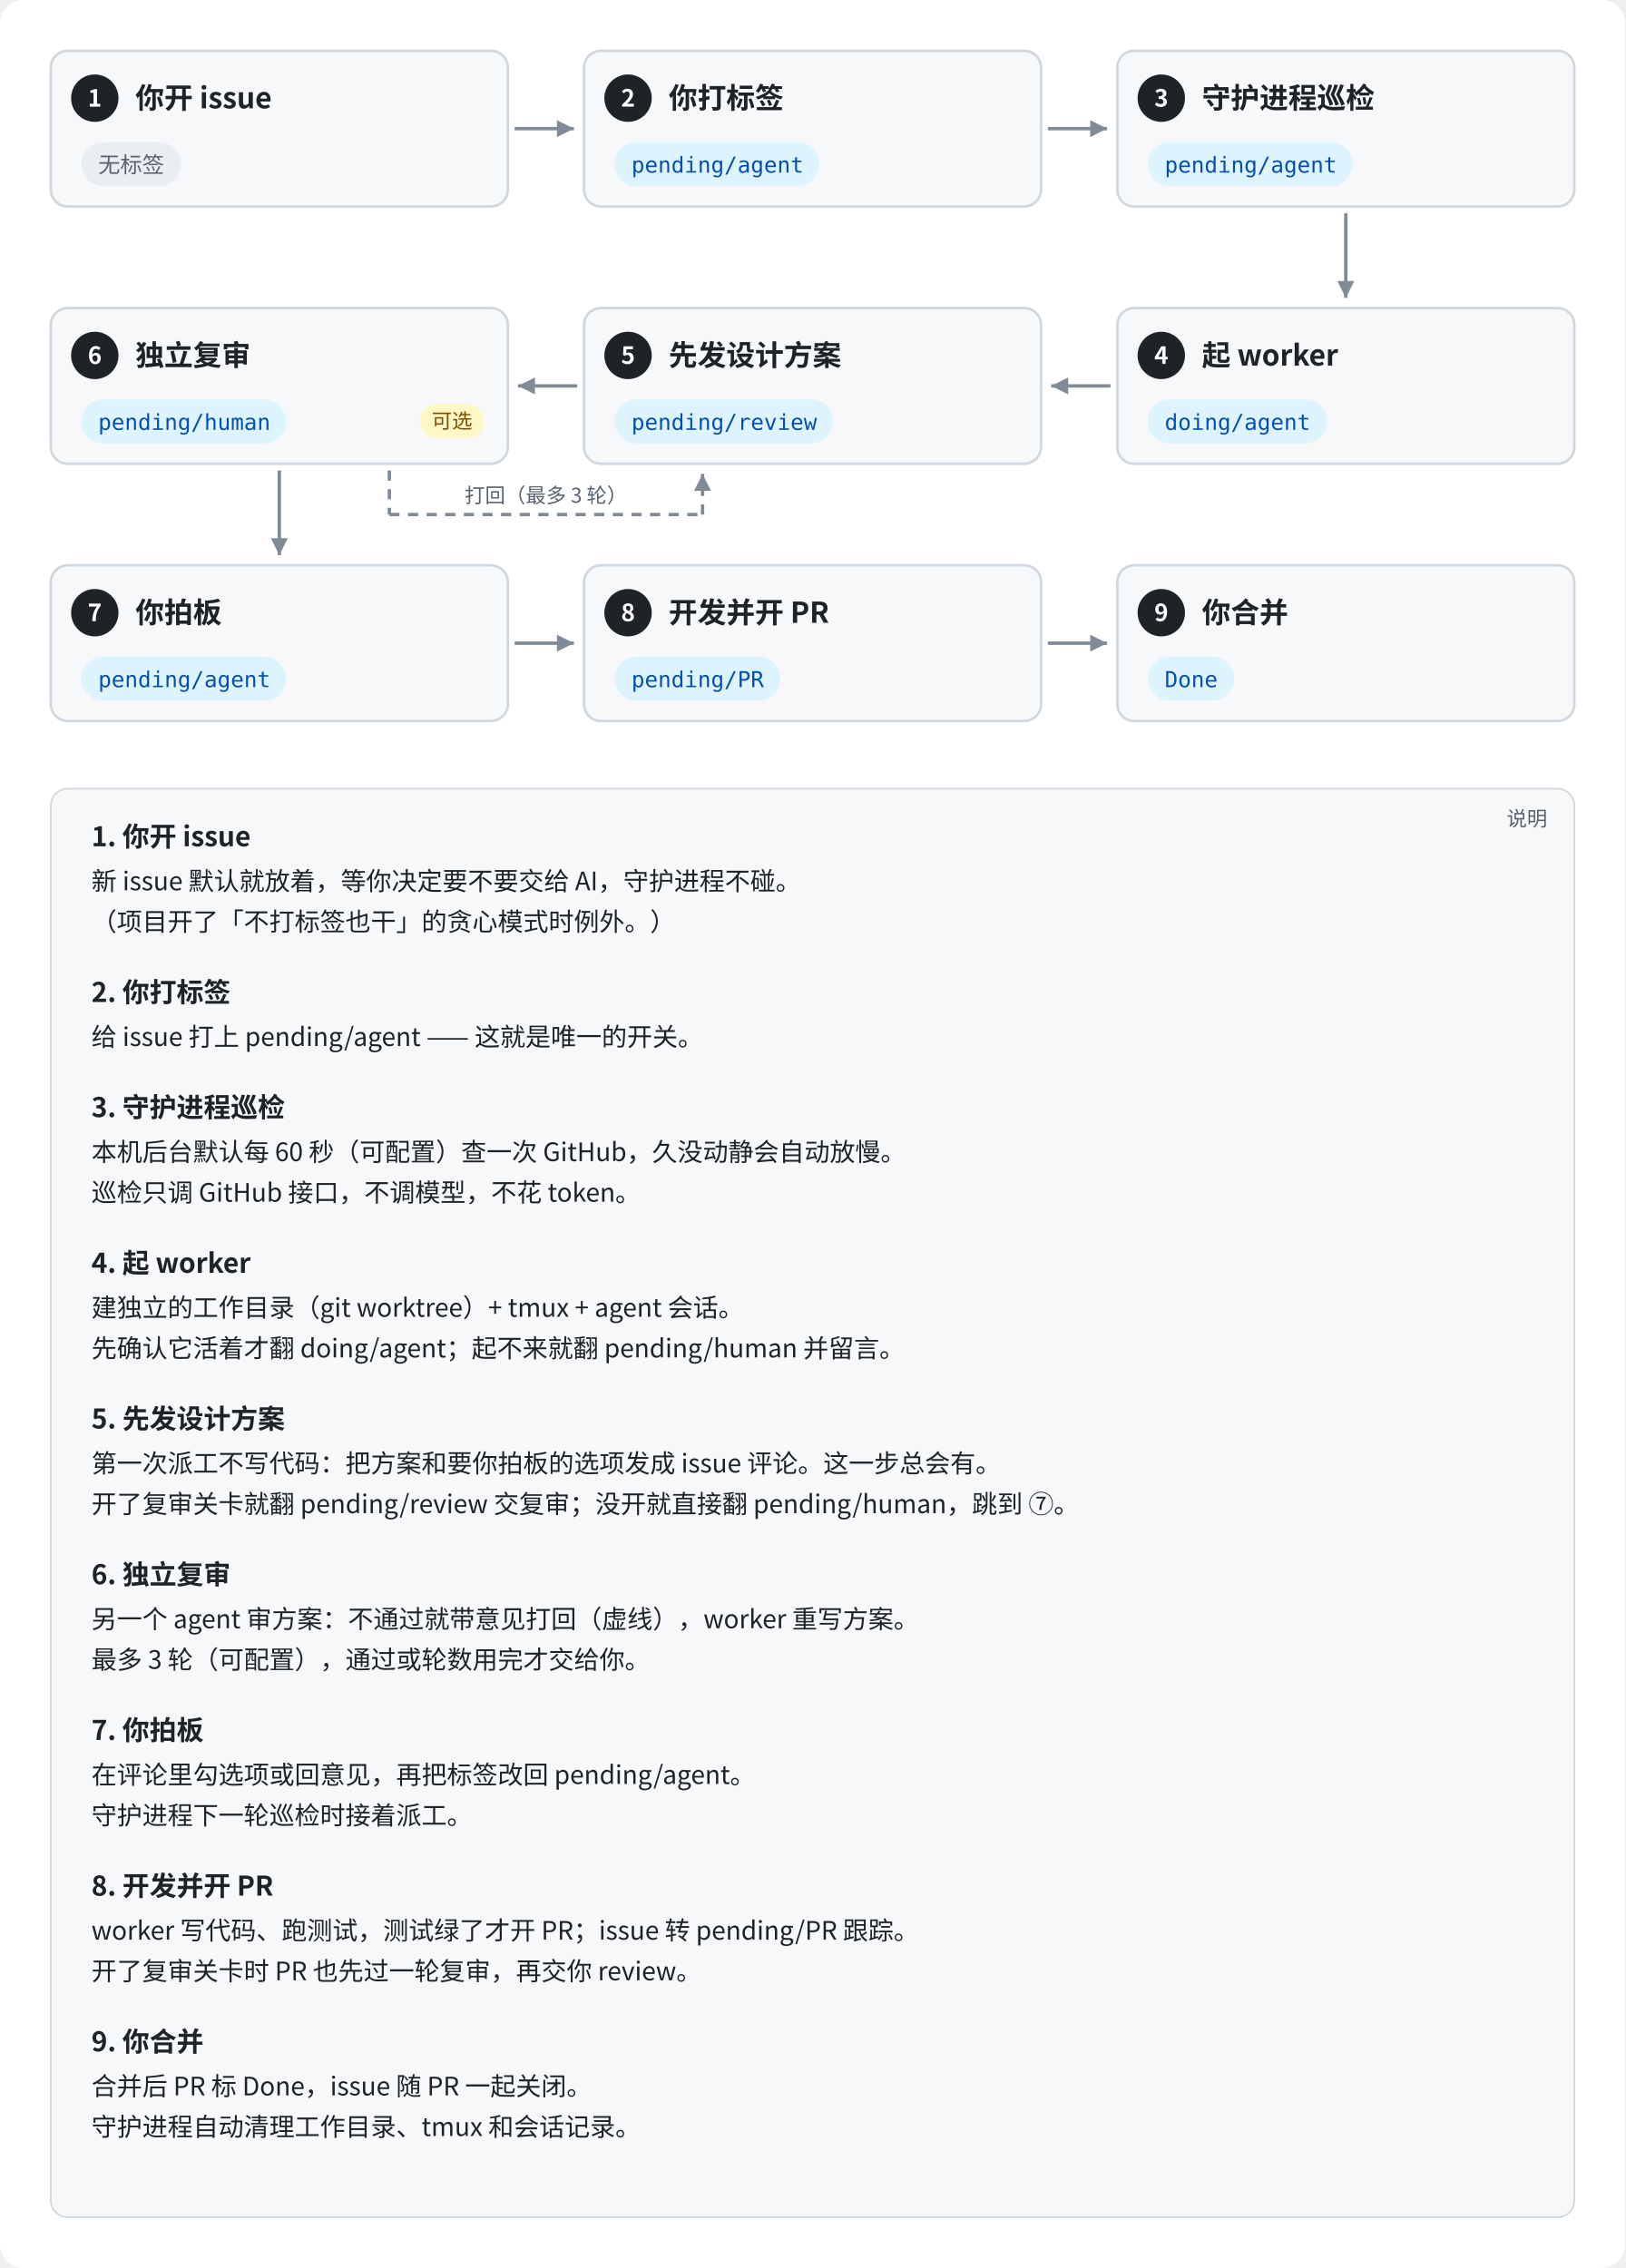
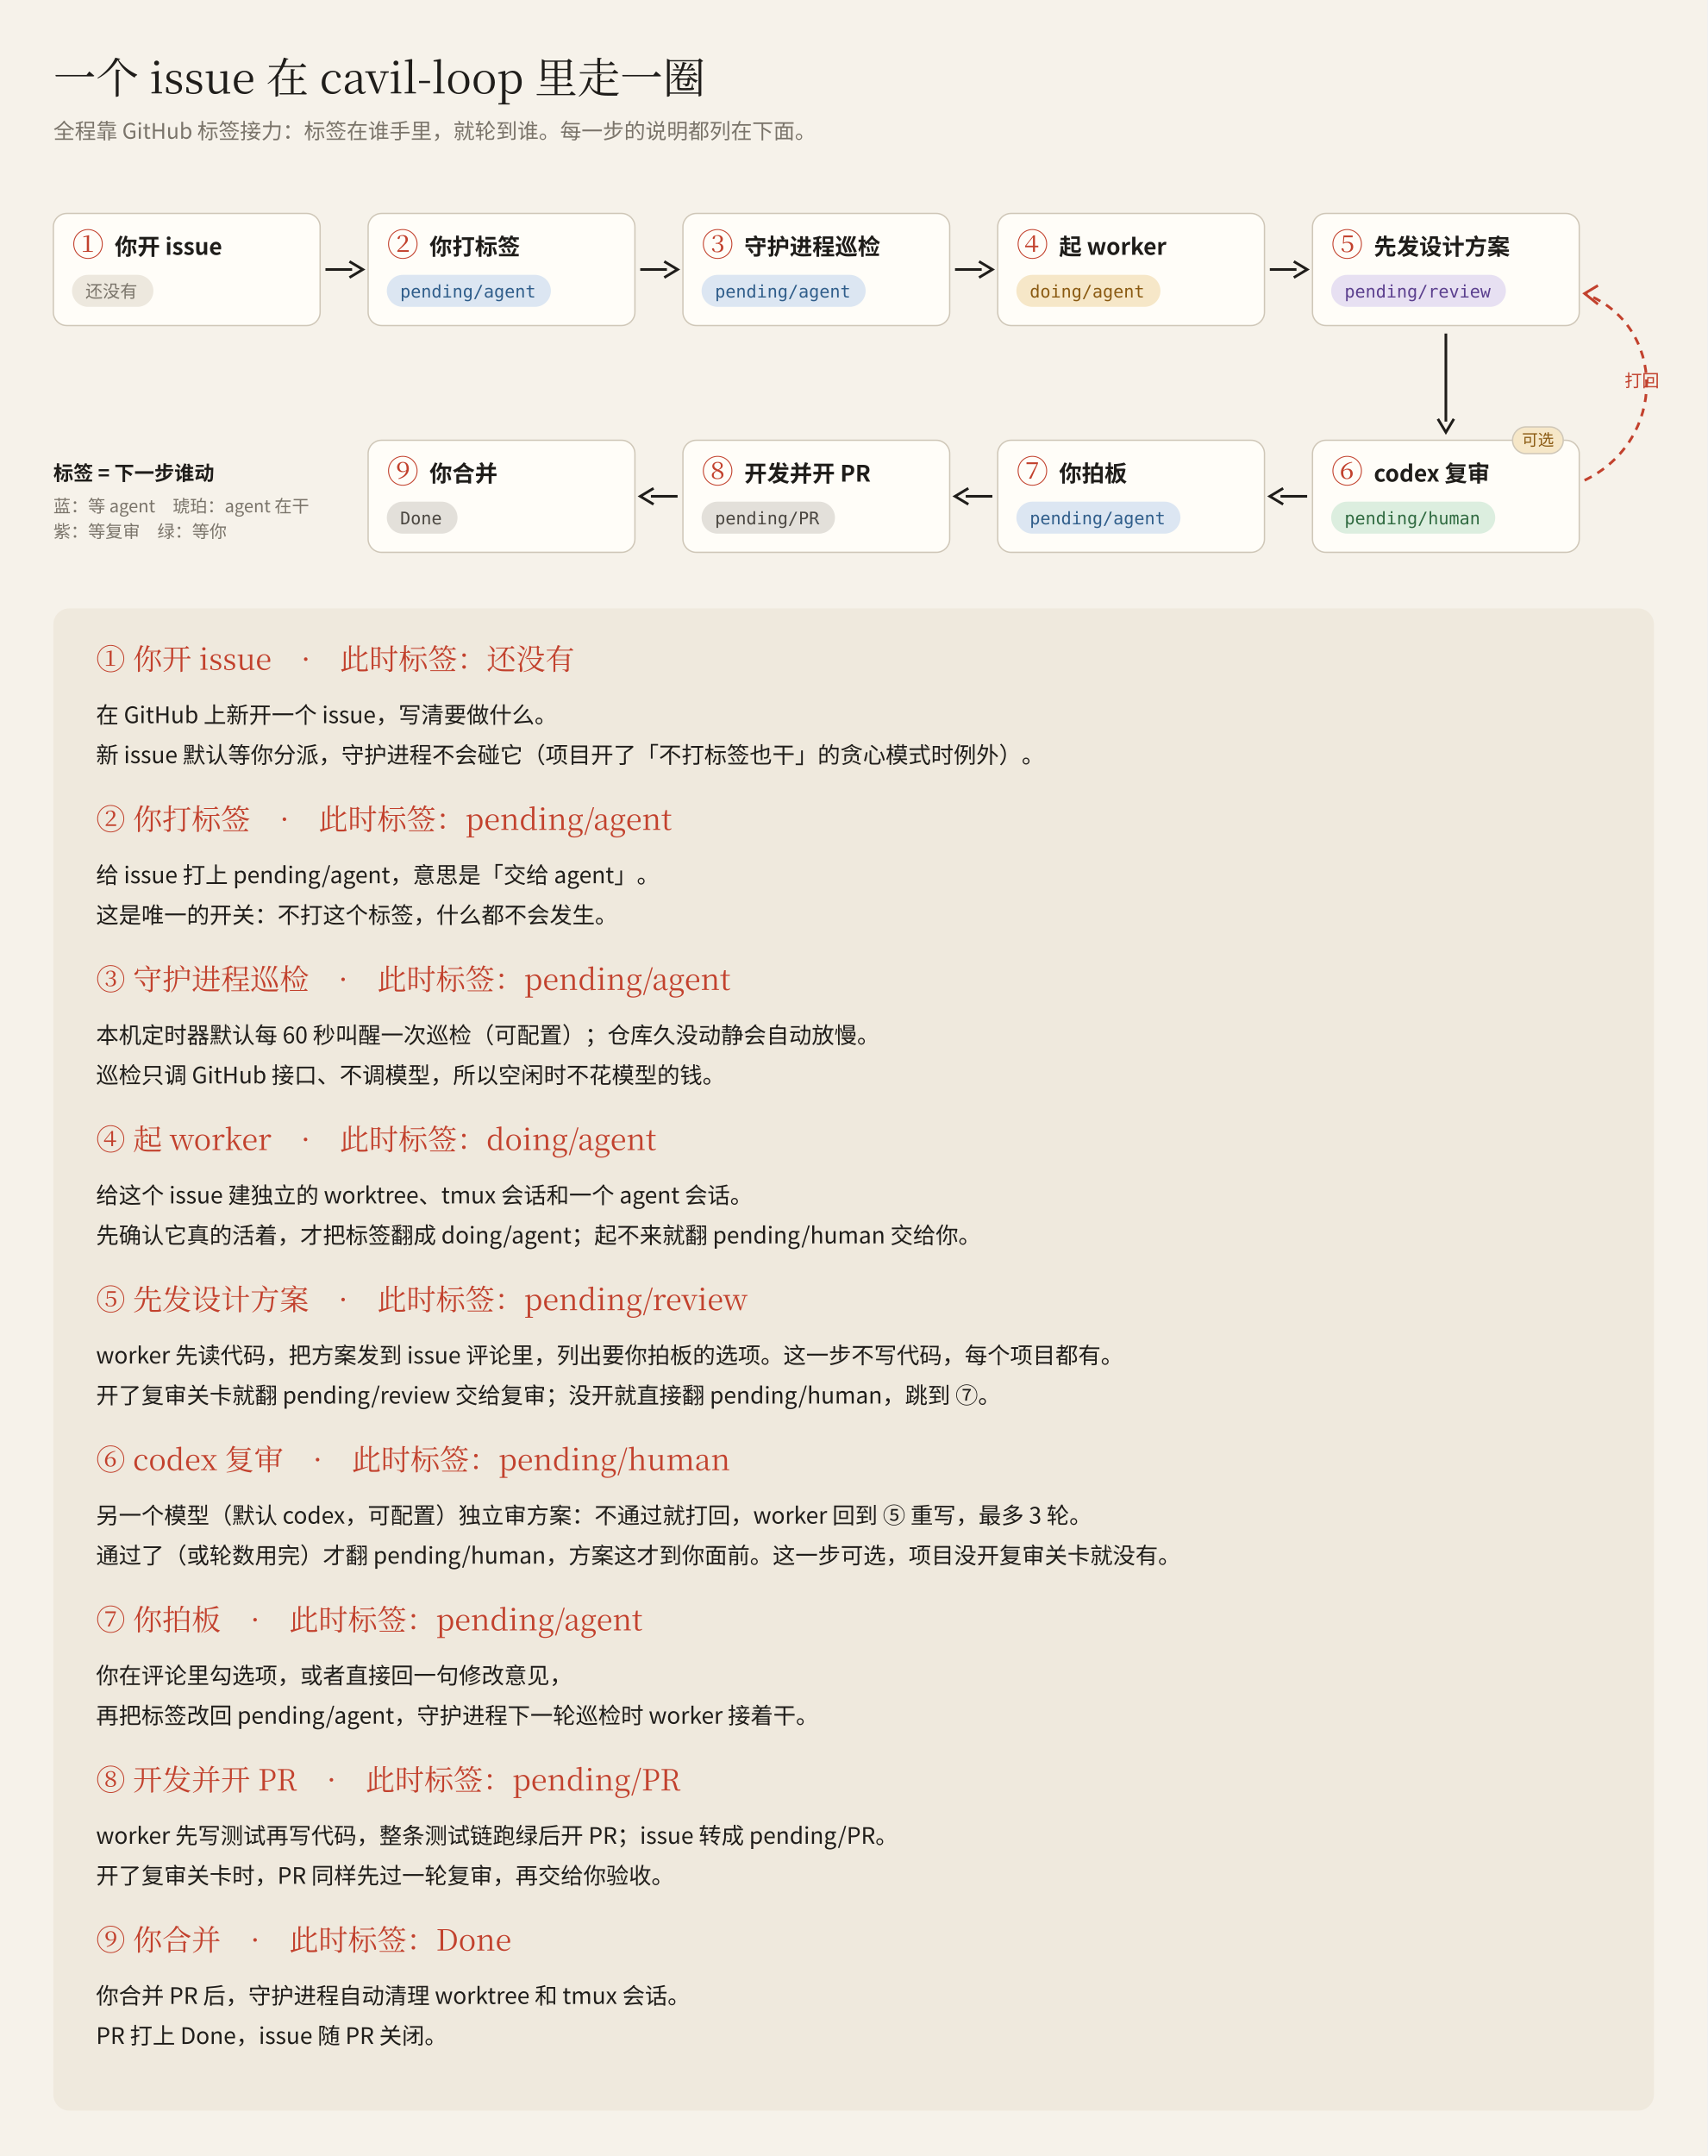
- <svg xmlns="http://www.w3.org/2000/svg" width="960" height="1340" viewBox="0 0 960 1340" role="img">
-   <style>text{font-family:-apple-system, BlinkMacSystemFont, "Segoe UI", "PingFang SC", "Hiragino Sans GB", "Noto Sans CJK SC", "Microsoft YaHei", Helvetica, Arial, sans-serif} text.m{font-family:ui-monospace, SFMono-Regular, Menlo, Consolas, monospace}</style>
-   <rect x="0" y="0" width="960" height="1340" rx="14" fill="#ffffff" />
-   <line x1="304" y1="76.0" x2="339" y2="76.0" stroke="#818b98" stroke-width="2" />
-   <polygon points="339,76 329.0,81.0 329.0,71.0" fill="#818b98" />
-   <line x1="619" y1="76.0" x2="654" y2="76.0" stroke="#818b98" stroke-width="2" />
-   <polygon points="654,76 644.0,81.0 644.0,71.0" fill="#818b98" />
-   <line x1="795.0" y1="126" x2="795.0" y2="176" stroke="#818b98" stroke-width="2" />
-   <polygon points="795,176 790.0,166.0 800.0,166.0" fill="#818b98" />
-   <line x1="656" y1="228.0" x2="621" y2="228.0" stroke="#818b98" stroke-width="2" />
-   <polygon points="621,228 631.0,223.0 631.0,233.0" fill="#818b98" />
-   <line x1="341" y1="228.0" x2="306" y2="228.0" stroke="#818b98" stroke-width="2" />
-   <polygon points="306,228 316.0,223.0 316.0,233.0" fill="#818b98" />
-   <line x1="165.0" y1="278" x2="165.0" y2="328" stroke="#818b98" stroke-width="2" />
-   <polygon points="165,328 160.0,318.0 170.0,318.0" fill="#818b98" />
-   <line x1="304" y1="380.0" x2="339" y2="380.0" stroke="#818b98" stroke-width="2" />
-   <polygon points="339,380 329.0,385.0 329.0,375.0" fill="#818b98" />
-   <line x1="619" y1="380.0" x2="654" y2="380.0" stroke="#818b98" stroke-width="2" />
-   <polygon points="654,380 644.0,385.0 644.0,375.0" fill="#818b98" />
-   <line x1="230" y1="278" x2="230" y2="304" stroke="#818b98" stroke-width="2" stroke-dasharray="6 5" />
-   <line x1="230" y1="304" x2="415" y2="304" stroke="#818b98" stroke-width="2" stroke-dasharray="6 5" />
-   <line x1="415" y1="304" x2="415" y2="280" stroke="#818b98" stroke-width="2" stroke-dasharray="6 5" />
-   <polygon points="415,280 420.0,290.0 410.0,290.0" fill="#818b98" />
-   <text x="322.5" y="297" font-size="12" font-weight="normal" fill="#59636e" text-anchor="middle">打回（最多 3 轮）</text>
-   <g class="card">
-     <rect x="30" y="30" width="270" height="92" rx="10" fill="#f6f8fa" stroke="#d0d7de" stroke-width="1.5" />
-     <circle cx="56" cy="58" r="14" fill="#1f2328" />
-     <text x="56" y="63" font-size="14" font-weight="bold" fill="#ffffff" text-anchor="middle">1</text>
-     <text x="80" y="64" font-size="17" font-weight="bold" fill="#1f2328" text-anchor="start">你开 issue</text>
-     <rect x="48" y="84" width="59" height="26" rx="13" fill="#eaeef2" />
-     <text x="58" y="102" font-size="13" font-weight="normal" fill="#59636e" text-anchor="start">无标签</text>
+ <svg xmlns="http://www.w3.org/2000/svg" viewBox="0 0 1280 1616" width="1280" height="1616" role="img">
+   <rect width="1280" height="1616" fill="#F6F2EA" />
+   <text x="40" y="70" font-family="Georgia, 'Noto Serif CJK SC', 'Songti SC', serif" font-size="32" font-weight="400" fill="#1F1D1A" text-anchor="start">一个 issue 在 cavil-loop 里走一圈</text>
+   <text x="40" y="104" font-family="system-ui, 'PingFang SC', 'Noto Sans CJK SC', sans-serif" font-size="16" font-weight="400" fill="#7A746A" text-anchor="start">全程靠 GitHub 标签接力：标签在谁手里，就轮到谁。每一步的说明都列在下面。</text>
+   <line x1="244" y1="202" x2="264" y2="202" stroke="#1F1D1A" stroke-width="2" />
+   <path d="M262,208 L272,202 L262,196" fill="none" stroke="#1F1D1A" stroke-width="2" />
+   <line x1="480" y1="202" x2="500" y2="202" stroke="#1F1D1A" stroke-width="2" />
+   <path d="M498,208 L508,202 L498,196" fill="none" stroke="#1F1D1A" stroke-width="2" />
+   <line x1="716" y1="202" x2="736" y2="202" stroke="#1F1D1A" stroke-width="2" />
+   <path d="M734,208 L744,202 L734,196" fill="none" stroke="#1F1D1A" stroke-width="2" />
+   <line x1="952" y1="202" x2="972" y2="202" stroke="#1F1D1A" stroke-width="2" />
+   <path d="M970,208 L980,202 L970,196" fill="none" stroke="#1F1D1A" stroke-width="2" />
+   <line x1="1084" y1="250" x2="1084" y2="316" stroke="#1F1D1A" stroke-width="2" />
+   <path d="M1078,314 L1084,324 L1090,314" fill="none" stroke="#1F1D1A" stroke-width="2" />
+   <line x1="980" y1="372" x2="960" y2="372" stroke="#1F1D1A" stroke-width="2" />
+   <path d="M962,366 L952,372 L962,378" fill="none" stroke="#1F1D1A" stroke-width="2" />
+   <line x1="744" y1="372" x2="724" y2="372" stroke="#1F1D1A" stroke-width="2" />
+   <path d="M726,366 L716,372 L726,378" fill="none" stroke="#1F1D1A" stroke-width="2" />
+   <line x1="508" y1="372" x2="488" y2="372" stroke="#1F1D1A" stroke-width="2" />
+   <path d="M490,366 L480,372 L490,378" fill="none" stroke="#1F1D1A" stroke-width="2" />
+   <path d="M1188,360 C1250,330 1250,244 1188,220" fill="none" stroke="#C2412D" stroke-width="2" stroke-dasharray="6 5" />
+   <path d="M1198,214 L1188,220 L1198,228" fill="none" stroke="#C2412D" stroke-width="2" />
+   <text x="1244" y="290" font-family="system-ui, 'PingFang SC', 'Noto Sans CJK SC', sans-serif" font-size="13" font-weight="400" fill="#C2412D" text-anchor="end">打回</text>
+   <g class="card s1" transform="translate(40 160)">
+     <rect width="200" height="84" rx="10" fill="#FFFDF8" stroke="#CFC7B8" />
+     <text x="14" y="32" font-family="Georgia, 'Noto Serif CJK SC', 'Songti SC', serif" font-size="24" font-weight="400" fill="#C2412D" text-anchor="start">①</text>
+     <text x="46" y="31" font-family="system-ui, 'PingFang SC', 'Noto Sans CJK SC', sans-serif" font-size="17" font-weight="600" fill="#1F1D1A" text-anchor="start">你开 issue</text>
+     <rect x="14" y="46" width="61" height="24" rx="12" fill="#EDE8DE" />
+     <text x="24" y="63" font-family="system-ui, 'PingFang SC', 'Noto Sans CJK SC', sans-serif" font-size="13" font-weight="400" fill="#7A746A" text-anchor="start">还没有</text>
  </g>
-   <g class="card">
-     <rect x="345" y="30" width="270" height="92" rx="10" fill="#f6f8fa" stroke="#d0d7de" stroke-width="1.5" />
-     <circle cx="371" cy="58" r="14" fill="#1f2328" />
-     <text x="371" y="63" font-size="14" font-weight="bold" fill="#ffffff" text-anchor="middle">2</text>
-     <text x="395" y="64" font-size="17" font-weight="bold" fill="#1f2328" text-anchor="start">你打标签</text>
-     <rect x="363" y="84" width="121" height="26" rx="13" fill="#ddf4ff" />
-     <text class="m" x="373" y="102" font-size="13" font-weight="normal" fill="#0550ae" text-anchor="start">pending/agent</text>
+   <g class="card s2" transform="translate(276 160)">
+     <rect width="200" height="84" rx="10" fill="#FFFDF8" stroke="#CFC7B8" />
+     <text x="14" y="32" font-family="Georgia, 'Noto Serif CJK SC', 'Songti SC', serif" font-size="24" font-weight="400" fill="#C2412D" text-anchor="start">②</text>
+     <text x="46" y="31" font-family="system-ui, 'PingFang SC', 'Noto Sans CJK SC', sans-serif" font-size="17" font-weight="600" fill="#1F1D1A" text-anchor="start">你打标签</text>
+     <rect x="14" y="46" width="123" height="24" rx="12" fill="#DCE6F2" />
+     <text x="24" y="63" font-family="ui-monospace, Menlo, monospace" font-size="13" font-weight="400" fill="#2F5D8A" text-anchor="start">pending/agent</text>
  </g>
-   <g class="card">
-     <rect x="660" y="30" width="270" height="92" rx="10" fill="#f6f8fa" stroke="#d0d7de" stroke-width="1.5" />
-     <circle cx="686" cy="58" r="14" fill="#1f2328" />
-     <text x="686" y="63" font-size="14" font-weight="bold" fill="#ffffff" text-anchor="middle">3</text>
-     <text x="710" y="64" font-size="17" font-weight="bold" fill="#1f2328" text-anchor="start">守护进程巡检</text>
-     <rect x="678" y="84" width="121" height="26" rx="13" fill="#ddf4ff" />
-     <text class="m" x="688" y="102" font-size="13" font-weight="normal" fill="#0550ae" text-anchor="start">pending/agent</text>
+   <g class="card s3" transform="translate(512 160)">
+     <rect width="200" height="84" rx="10" fill="#FFFDF8" stroke="#CFC7B8" />
+     <text x="14" y="32" font-family="Georgia, 'Noto Serif CJK SC', 'Songti SC', serif" font-size="24" font-weight="400" fill="#C2412D" text-anchor="start">③</text>
+     <text x="46" y="31" font-family="system-ui, 'PingFang SC', 'Noto Sans CJK SC', sans-serif" font-size="17" font-weight="600" fill="#1F1D1A" text-anchor="start">守护进程巡检</text>
+     <rect x="14" y="46" width="123" height="24" rx="12" fill="#DCE6F2" />
+     <text x="24" y="63" font-family="ui-monospace, Menlo, monospace" font-size="13" font-weight="400" fill="#2F5D8A" text-anchor="start">pending/agent</text>
  </g>
-   <g class="card">
-     <rect x="660" y="182" width="270" height="92" rx="10" fill="#f6f8fa" stroke="#d0d7de" stroke-width="1.5" />
-     <circle cx="686" cy="210" r="14" fill="#1f2328" />
-     <text x="686" y="215" font-size="14" font-weight="bold" fill="#ffffff" text-anchor="middle">4</text>
-     <text x="710" y="216" font-size="17" font-weight="bold" fill="#1f2328" text-anchor="start">起 worker</text>
-     <rect x="678" y="236" width="106" height="26" rx="13" fill="#ddf4ff" />
-     <text class="m" x="688" y="254" font-size="13" font-weight="normal" fill="#0550ae" text-anchor="start">doing/agent</text>
+   <g class="card s4" transform="translate(748 160)">
+     <rect width="200" height="84" rx="10" fill="#FFFDF8" stroke="#CFC7B8" />
+     <text x="14" y="32" font-family="Georgia, 'Noto Serif CJK SC', 'Songti SC', serif" font-size="24" font-weight="400" fill="#C2412D" text-anchor="start">④</text>
+     <text x="46" y="31" font-family="system-ui, 'PingFang SC', 'Noto Sans CJK SC', sans-serif" font-size="17" font-weight="600" fill="#1F1D1A" text-anchor="start">起 worker</text>
+     <rect x="14" y="46" width="108" height="24" rx="12" fill="#F6E7C8" />
+     <text x="24" y="63" font-family="ui-monospace, Menlo, monospace" font-size="13" font-weight="400" fill="#8A5A12" text-anchor="start">doing/agent</text>
  </g>
-   <g class="card">
-     <rect x="345" y="182" width="270" height="92" rx="10" fill="#f6f8fa" stroke="#d0d7de" stroke-width="1.5" />
-     <circle cx="371" cy="210" r="14" fill="#1f2328" />
-     <text x="371" y="215" font-size="14" font-weight="bold" fill="#ffffff" text-anchor="middle">5</text>
-     <text x="395" y="216" font-size="17" font-weight="bold" fill="#1f2328" text-anchor="start">先发设计方案</text>
-     <rect x="363" y="236" width="129" height="26" rx="13" fill="#ddf4ff" />
-     <text class="m" x="373" y="254" font-size="13" font-weight="normal" fill="#0550ae" text-anchor="start">pending/review</text>
+   <g class="card s5" transform="translate(984 160)">
+     <rect width="200" height="84" rx="10" fill="#FFFDF8" stroke="#CFC7B8" />
+     <text x="14" y="32" font-family="Georgia, 'Noto Serif CJK SC', 'Songti SC', serif" font-size="24" font-weight="400" fill="#C2412D" text-anchor="start">⑤</text>
+     <text x="46" y="31" font-family="system-ui, 'PingFang SC', 'Noto Sans CJK SC', sans-serif" font-size="17" font-weight="600" fill="#1F1D1A" text-anchor="start">先发设计方案</text>
+     <rect x="14" y="46" width="131" height="24" rx="12" fill="#E7E0F2" />
+     <text x="24" y="63" font-family="ui-monospace, Menlo, monospace" font-size="13" font-weight="400" fill="#5B3F8E" text-anchor="start">pending/review</text>
  </g>
-   <g class="card">
-     <rect x="30" y="182" width="270" height="92" rx="10" fill="#f6f8fa" stroke="#d0d7de" stroke-width="1.5" />
-     <circle cx="56" cy="210" r="14" fill="#1f2328" />
-     <text x="56" y="215" font-size="14" font-weight="bold" fill="#ffffff" text-anchor="middle">6</text>
-     <text x="80" y="216" font-size="17" font-weight="bold" fill="#1f2328" text-anchor="start">独立复审</text>
-     <rect x="248" y="239" width="38" height="20" rx="10" fill="#fff8c5" />
-     <text x="267.0" y="253" font-size="12" font-weight="normal" fill="#7d4e00" text-anchor="middle">可选</text>
-     <rect x="48" y="236" width="121" height="26" rx="13" fill="#ddf4ff" />
-     <text class="m" x="58" y="254" font-size="13" font-weight="normal" fill="#0550ae" text-anchor="start">pending/human</text>
+   <g class="card s6" transform="translate(984 330)">
+     <rect width="200" height="84" rx="10" fill="#FFFDF8" stroke="#CFC7B8" />
+     <text x="14" y="32" font-family="Georgia, 'Noto Serif CJK SC', 'Songti SC', serif" font-size="24" font-weight="400" fill="#C2412D" text-anchor="start">⑥</text>
+     <text x="46" y="31" font-family="system-ui, 'PingFang SC', 'Noto Sans CJK SC', sans-serif" font-size="17" font-weight="600" fill="#1F1D1A" text-anchor="start">codex 复审</text>
+     <rect x="14" y="46" width="123" height="24" rx="12" fill="#DCEEDF" />
+     <text x="24" y="63" font-family="ui-monospace, Menlo, monospace" font-size="13" font-weight="400" fill="#2F6A40" text-anchor="start">pending/human</text>
+     <rect x="150" y="-10" width="38" height="20" rx="10" fill="#F6E7C8" stroke="#CFC7B8" />
+     <text x="169.0" y="4" font-family="system-ui, 'PingFang SC', 'Noto Sans CJK SC', sans-serif" font-size="12" font-weight="400" fill="#8A5A12" text-anchor="middle">可选</text>
  </g>
-   <g class="card">
-     <rect x="30" y="334" width="270" height="92" rx="10" fill="#f6f8fa" stroke="#d0d7de" stroke-width="1.5" />
-     <circle cx="56" cy="362" r="14" fill="#1f2328" />
-     <text x="56" y="367" font-size="14" font-weight="bold" fill="#ffffff" text-anchor="middle">7</text>
-     <text x="80" y="368" font-size="17" font-weight="bold" fill="#1f2328" text-anchor="start">你拍板</text>
-     <rect x="48" y="388" width="121" height="26" rx="13" fill="#ddf4ff" />
-     <text class="m" x="58" y="406" font-size="13" font-weight="normal" fill="#0550ae" text-anchor="start">pending/agent</text>
+   <g class="card s7" transform="translate(748 330)">
+     <rect width="200" height="84" rx="10" fill="#FFFDF8" stroke="#CFC7B8" />
+     <text x="14" y="32" font-family="Georgia, 'Noto Serif CJK SC', 'Songti SC', serif" font-size="24" font-weight="400" fill="#C2412D" text-anchor="start">⑦</text>
+     <text x="46" y="31" font-family="system-ui, 'PingFang SC', 'Noto Sans CJK SC', sans-serif" font-size="17" font-weight="600" fill="#1F1D1A" text-anchor="start">你拍板</text>
+     <rect x="14" y="46" width="123" height="24" rx="12" fill="#DCE6F2" />
+     <text x="24" y="63" font-family="ui-monospace, Menlo, monospace" font-size="13" font-weight="400" fill="#2F5D8A" text-anchor="start">pending/agent</text>
  </g>
-   <g class="card">
-     <rect x="345" y="334" width="270" height="92" rx="10" fill="#f6f8fa" stroke="#d0d7de" stroke-width="1.5" />
-     <circle cx="371" cy="362" r="14" fill="#1f2328" />
-     <text x="371" y="367" font-size="14" font-weight="bold" fill="#ffffff" text-anchor="middle">8</text>
-     <text x="395" y="368" font-size="17" font-weight="bold" fill="#1f2328" text-anchor="start">开发并开 PR</text>
-     <rect x="363" y="388" width="98" height="26" rx="13" fill="#ddf4ff" />
-     <text class="m" x="373" y="406" font-size="13" font-weight="normal" fill="#0550ae" text-anchor="start">pending/PR</text>
+   <g class="card s8" transform="translate(512 330)">
+     <rect width="200" height="84" rx="10" fill="#FFFDF8" stroke="#CFC7B8" />
+     <text x="14" y="32" font-family="Georgia, 'Noto Serif CJK SC', 'Songti SC', serif" font-size="24" font-weight="400" fill="#C2412D" text-anchor="start">⑧</text>
+     <text x="46" y="31" font-family="system-ui, 'PingFang SC', 'Noto Sans CJK SC', sans-serif" font-size="17" font-weight="600" fill="#1F1D1A" text-anchor="start">开发并开 PR</text>
+     <rect x="14" y="46" width="100" height="24" rx="12" fill="#E3E0DA" />
+     <text x="24" y="63" font-family="ui-monospace, Menlo, monospace" font-size="13" font-weight="400" fill="#4A4640" text-anchor="start">pending/PR</text>
  </g>
-   <g class="card">
-     <rect x="660" y="334" width="270" height="92" rx="10" fill="#f6f8fa" stroke="#d0d7de" stroke-width="1.5" />
-     <circle cx="686" cy="362" r="14" fill="#1f2328" />
-     <text x="686" y="367" font-size="14" font-weight="bold" fill="#ffffff" text-anchor="middle">9</text>
-     <text x="710" y="368" font-size="17" font-weight="bold" fill="#1f2328" text-anchor="start">你合并</text>
-     <rect x="678" y="388" width="51" height="26" rx="13" fill="#ddf4ff" />
-     <text class="m" x="688" y="406" font-size="13" font-weight="normal" fill="#0550ae" text-anchor="start">Done</text>
+   <g class="card s9" transform="translate(276 330)">
+     <rect width="200" height="84" rx="10" fill="#FFFDF8" stroke="#CFC7B8" />
+     <text x="14" y="32" font-family="Georgia, 'Noto Serif CJK SC', 'Songti SC', serif" font-size="24" font-weight="400" fill="#C2412D" text-anchor="start">⑨</text>
+     <text x="46" y="31" font-family="system-ui, 'PingFang SC', 'Noto Sans CJK SC', sans-serif" font-size="17" font-weight="600" fill="#1F1D1A" text-anchor="start">你合并</text>
+     <rect x="14" y="46" width="53" height="24" rx="12" fill="#E3E0DA" />
+     <text x="24" y="63" font-family="ui-monospace, Menlo, monospace" font-size="13" font-weight="400" fill="#4A4640" text-anchor="start">Done</text>
  </g>
-   <rect x="30" y="466" width="900" height="844" rx="10" fill="#f6f8fa" stroke="#d0d7de" stroke-width="1" />
-   <text x="914" y="488" font-size="12" font-weight="normal" fill="#59636e" text-anchor="end">说明</text>
-   <g class="cap">
-     <text x="54" y="500" font-size="16" font-weight="bold" fill="#1f2328" text-anchor="start">1. 你开 issue</text>
-     <text x="54" y="526" font-size="15" font-weight="normal" fill="#1f2328" text-anchor="start">新 issue 默认就放着，等你决定要不要交给 AI，守护进程不碰。</text>
-     <text x="54" y="550" font-size="15" font-weight="normal" fill="#1f2328" text-anchor="start">（项目开了「不打标签也干」的贪心模式时例外。）</text>
+   <text x="40" y="360" font-family="system-ui, 'PingFang SC', 'Noto Sans CJK SC', sans-serif" font-size="15" font-weight="600" fill="#1F1D1A" text-anchor="start">标签 = 下一步谁动</text>
+   <text x="40" y="384" font-family="system-ui, 'PingFang SC', 'Noto Sans CJK SC', sans-serif" font-size="13" font-weight="400" fill="#7A746A" text-anchor="start">蓝：等 agent　琥珀：agent 在干</text>
+   <text x="40" y="403" font-family="system-ui, 'PingFang SC', 'Noto Sans CJK SC', sans-serif" font-size="13" font-weight="400" fill="#7A746A" text-anchor="start">紫：等复审　绿：等你</text>
+   <rect x="40" y="456" width="1200" height="1126" rx="12" fill="#EFE9DD" />
+   <g class="cap" transform="translate(72 502)">
+     <text x="0" y="0" font-family="Georgia, 'Noto Serif CJK SC', 'Songti SC', serif" font-size="22" font-weight="400" fill="#C2412D" text-anchor="start">① 你开 issue　·　此时标签：还没有</text>
+     <text x="0" y="40" font-family="system-ui, 'PingFang SC', 'Noto Sans CJK SC', sans-serif" font-size="17" font-weight="400" fill="#1F1D1A" text-anchor="start">在 GitHub 上新开一个 issue，写清要做什么。</text>
+     <text x="0" y="70" font-family="system-ui, 'PingFang SC', 'Noto Sans CJK SC', sans-serif" font-size="17" font-weight="400" fill="#1F1D1A" text-anchor="start">新 issue 默认等你分派，守护进程不会碰它（项目开了「不打标签也干」的贪心模式时例外）。</text>
  </g>
-   <g class="cap">
-     <text x="54" y="592" font-size="16" font-weight="bold" fill="#1f2328" text-anchor="start">2. 你打标签</text>
-     <text x="54" y="618" font-size="15" font-weight="normal" fill="#1f2328" text-anchor="start">给 issue 打上 pending/agent —— 这就是唯一的开关。</text>
+   <g class="cap" transform="translate(72 622)">
+     <text x="0" y="0" font-family="Georgia, 'Noto Serif CJK SC', 'Songti SC', serif" font-size="22" font-weight="400" fill="#C2412D" text-anchor="start">② 你打标签　·　此时标签：pending/agent</text>
+     <text x="0" y="40" font-family="system-ui, 'PingFang SC', 'Noto Sans CJK SC', sans-serif" font-size="17" font-weight="400" fill="#1F1D1A" text-anchor="start">给 issue 打上 pending/agent，意思是「交给 agent」。</text>
+     <text x="0" y="70" font-family="system-ui, 'PingFang SC', 'Noto Sans CJK SC', sans-serif" font-size="17" font-weight="400" fill="#1F1D1A" text-anchor="start">这是唯一的开关：不打这个标签，什么都不会发生。</text>
  </g>
-   <g class="cap">
-     <text x="54" y="660" font-size="16" font-weight="bold" fill="#1f2328" text-anchor="start">3. 守护进程巡检</text>
-     <text x="54" y="686" font-size="15" font-weight="normal" fill="#1f2328" text-anchor="start">本机后台默认每 60 秒（可配置）查一次 GitHub，久没动静会自动放慢。</text>
-     <text x="54" y="710" font-size="15" font-weight="normal" fill="#1f2328" text-anchor="start">巡检只调 GitHub 接口，不调模型，不花 token。</text>
+   <g class="cap" transform="translate(72 742)">
+     <text x="0" y="0" font-family="Georgia, 'Noto Serif CJK SC', 'Songti SC', serif" font-size="22" font-weight="400" fill="#C2412D" text-anchor="start">③ 守护进程巡检　·　此时标签：pending/agent</text>
+     <text x="0" y="40" font-family="system-ui, 'PingFang SC', 'Noto Sans CJK SC', sans-serif" font-size="17" font-weight="400" fill="#1F1D1A" text-anchor="start">本机定时器默认每 60 秒叫醒一次巡检（可配置）；仓库久没动静会自动放慢。</text>
+     <text x="0" y="70" font-family="system-ui, 'PingFang SC', 'Noto Sans CJK SC', sans-serif" font-size="17" font-weight="400" fill="#1F1D1A" text-anchor="start">巡检只调 GitHub 接口、不调模型，所以空闲时不花模型的钱。</text>
  </g>
-   <g class="cap">
-     <text x="54" y="752" font-size="16" font-weight="bold" fill="#1f2328" text-anchor="start">4. 起 worker</text>
-     <text x="54" y="778" font-size="15" font-weight="normal" fill="#1f2328" text-anchor="start">建独立的工作目录（git worktree）+ tmux + agent 会话。</text>
-     <text x="54" y="802" font-size="15" font-weight="normal" fill="#1f2328" text-anchor="start">先确认它活着才翻 doing/agent；起不来就翻 pending/human 并留言。</text>
+   <g class="cap" transform="translate(72 862)">
+     <text x="0" y="0" font-family="Georgia, 'Noto Serif CJK SC', 'Songti SC', serif" font-size="22" font-weight="400" fill="#C2412D" text-anchor="start">④ 起 worker　·　此时标签：doing/agent</text>
+     <text x="0" y="40" font-family="system-ui, 'PingFang SC', 'Noto Sans CJK SC', sans-serif" font-size="17" font-weight="400" fill="#1F1D1A" text-anchor="start">给这个 issue 建独立的 worktree、tmux 会话和一个 agent 会话。</text>
+     <text x="0" y="70" font-family="system-ui, 'PingFang SC', 'Noto Sans CJK SC', sans-serif" font-size="17" font-weight="400" fill="#1F1D1A" text-anchor="start">先确认它真的活着，才把标签翻成 doing/agent；起不来就翻 pending/human 交给你。</text>
  </g>
-   <g class="cap">
-     <text x="54" y="844" font-size="16" font-weight="bold" fill="#1f2328" text-anchor="start">5. 先发设计方案</text>
-     <text x="54" y="870" font-size="15" font-weight="normal" fill="#1f2328" text-anchor="start">第一次派工不写代码：把方案和要你拍板的选项发成 issue 评论。这一步总会有。</text>
-     <text x="54" y="894" font-size="15" font-weight="normal" fill="#1f2328" text-anchor="start">开了复审关卡就翻 pending/review 交复审；没开就直接翻 pending/human，跳到 ⑦。</text>
+   <g class="cap" transform="translate(72 982)">
+     <text x="0" y="0" font-family="Georgia, 'Noto Serif CJK SC', 'Songti SC', serif" font-size="22" font-weight="400" fill="#C2412D" text-anchor="start">⑤ 先发设计方案　·　此时标签：pending/review</text>
+     <text x="0" y="40" font-family="system-ui, 'PingFang SC', 'Noto Sans CJK SC', sans-serif" font-size="17" font-weight="400" fill="#1F1D1A" text-anchor="start">worker 先读代码，把方案发到 issue 评论里，列出要你拍板的选项。这一步不写代码，每个项目都有。</text>
+     <text x="0" y="70" font-family="system-ui, 'PingFang SC', 'Noto Sans CJK SC', sans-serif" font-size="17" font-weight="400" fill="#1F1D1A" text-anchor="start">开了复审关卡就翻 pending/review 交给复审；没开就直接翻 pending/human，跳到 ⑦。</text>
  </g>
-   <g class="cap">
-     <text x="54" y="936" font-size="16" font-weight="bold" fill="#1f2328" text-anchor="start">6. 独立复审</text>
-     <text x="54" y="962" font-size="15" font-weight="normal" fill="#1f2328" text-anchor="start">另一个 agent 审方案：不通过就带意见打回（虚线），worker 重写方案。</text>
-     <text x="54" y="986" font-size="15" font-weight="normal" fill="#1f2328" text-anchor="start">最多 3 轮（可配置），通过或轮数用完才交给你。</text>
+   <g class="cap" transform="translate(72 1102)">
+     <text x="0" y="0" font-family="Georgia, 'Noto Serif CJK SC', 'Songti SC', serif" font-size="22" font-weight="400" fill="#C2412D" text-anchor="start">⑥ codex 复审　·　此时标签：pending/human</text>
+     <text x="0" y="40" font-family="system-ui, 'PingFang SC', 'Noto Sans CJK SC', sans-serif" font-size="17" font-weight="400" fill="#1F1D1A" text-anchor="start">另一个模型（默认 codex，可配置）独立审方案：不通过就打回，worker 回到 ⑤ 重写，最多 3 轮。</text>
+     <text x="0" y="70" font-family="system-ui, 'PingFang SC', 'Noto Sans CJK SC', sans-serif" font-size="17" font-weight="400" fill="#1F1D1A" text-anchor="start">通过了（或轮数用完）才翻 pending/human，方案这才到你面前。这一步可选，项目没开复审关卡就没有。</text>
  </g>
-   <g class="cap">
-     <text x="54" y="1028" font-size="16" font-weight="bold" fill="#1f2328" text-anchor="start">7. 你拍板</text>
-     <text x="54" y="1054" font-size="15" font-weight="normal" fill="#1f2328" text-anchor="start">在评论里勾选项或回意见，再把标签改回 pending/agent。</text>
-     <text x="54" y="1078" font-size="15" font-weight="normal" fill="#1f2328" text-anchor="start">守护进程下一轮巡检时接着派工。</text>
+   <g class="cap" transform="translate(72 1222)">
+     <text x="0" y="0" font-family="Georgia, 'Noto Serif CJK SC', 'Songti SC', serif" font-size="22" font-weight="400" fill="#C2412D" text-anchor="start">⑦ 你拍板　·　此时标签：pending/agent</text>
+     <text x="0" y="40" font-family="system-ui, 'PingFang SC', 'Noto Sans CJK SC', sans-serif" font-size="17" font-weight="400" fill="#1F1D1A" text-anchor="start">你在评论里勾选项，或者直接回一句修改意见，</text>
+     <text x="0" y="70" font-family="system-ui, 'PingFang SC', 'Noto Sans CJK SC', sans-serif" font-size="17" font-weight="400" fill="#1F1D1A" text-anchor="start">再把标签改回 pending/agent，守护进程下一轮巡检时 worker 接着干。</text>
  </g>
-   <g class="cap">
-     <text x="54" y="1120" font-size="16" font-weight="bold" fill="#1f2328" text-anchor="start">8. 开发并开 PR</text>
-     <text x="54" y="1146" font-size="15" font-weight="normal" fill="#1f2328" text-anchor="start">worker 写代码、跑测试，测试绿了才开 PR；issue 转 pending/PR 跟踪。</text>
-     <text x="54" y="1170" font-size="15" font-weight="normal" fill="#1f2328" text-anchor="start">开了复审关卡时 PR 也先过一轮复审，再交你 review。</text>
+   <g class="cap" transform="translate(72 1342)">
+     <text x="0" y="0" font-family="Georgia, 'Noto Serif CJK SC', 'Songti SC', serif" font-size="22" font-weight="400" fill="#C2412D" text-anchor="start">⑧ 开发并开 PR　·　此时标签：pending/PR</text>
+     <text x="0" y="40" font-family="system-ui, 'PingFang SC', 'Noto Sans CJK SC', sans-serif" font-size="17" font-weight="400" fill="#1F1D1A" text-anchor="start">worker 先写测试再写代码，整条测试链跑绿后开 PR；issue 转成 pending/PR。</text>
+     <text x="0" y="70" font-family="system-ui, 'PingFang SC', 'Noto Sans CJK SC', sans-serif" font-size="17" font-weight="400" fill="#1F1D1A" text-anchor="start">开了复审关卡时，PR 同样先过一轮复审，再交给你验收。</text>
  </g>
-   <g class="cap">
-     <text x="54" y="1212" font-size="16" font-weight="bold" fill="#1f2328" text-anchor="start">9. 你合并</text>
-     <text x="54" y="1238" font-size="15" font-weight="normal" fill="#1f2328" text-anchor="start">合并后 PR 标 Done，issue 随 PR 一起关闭。</text>
-     <text x="54" y="1262" font-size="15" font-weight="normal" fill="#1f2328" text-anchor="start">守护进程自动清理工作目录、tmux 和会话记录。</text>
+   <g class="cap" transform="translate(72 1462)">
+     <text x="0" y="0" font-family="Georgia, 'Noto Serif CJK SC', 'Songti SC', serif" font-size="22" font-weight="400" fill="#C2412D" text-anchor="start">⑨ 你合并　·　此时标签：Done</text>
+     <text x="0" y="40" font-family="system-ui, 'PingFang SC', 'Noto Sans CJK SC', sans-serif" font-size="17" font-weight="400" fill="#1F1D1A" text-anchor="start">你合并 PR 后，守护进程自动清理 worktree 和 tmux 会话。</text>
+     <text x="0" y="70" font-family="system-ui, 'PingFang SC', 'Noto Sans CJK SC', sans-serif" font-size="17" font-weight="400" fill="#1F1D1A" text-anchor="start">PR 打上 Done，issue 随 PR 关闭。</text>
  </g>
</svg>
